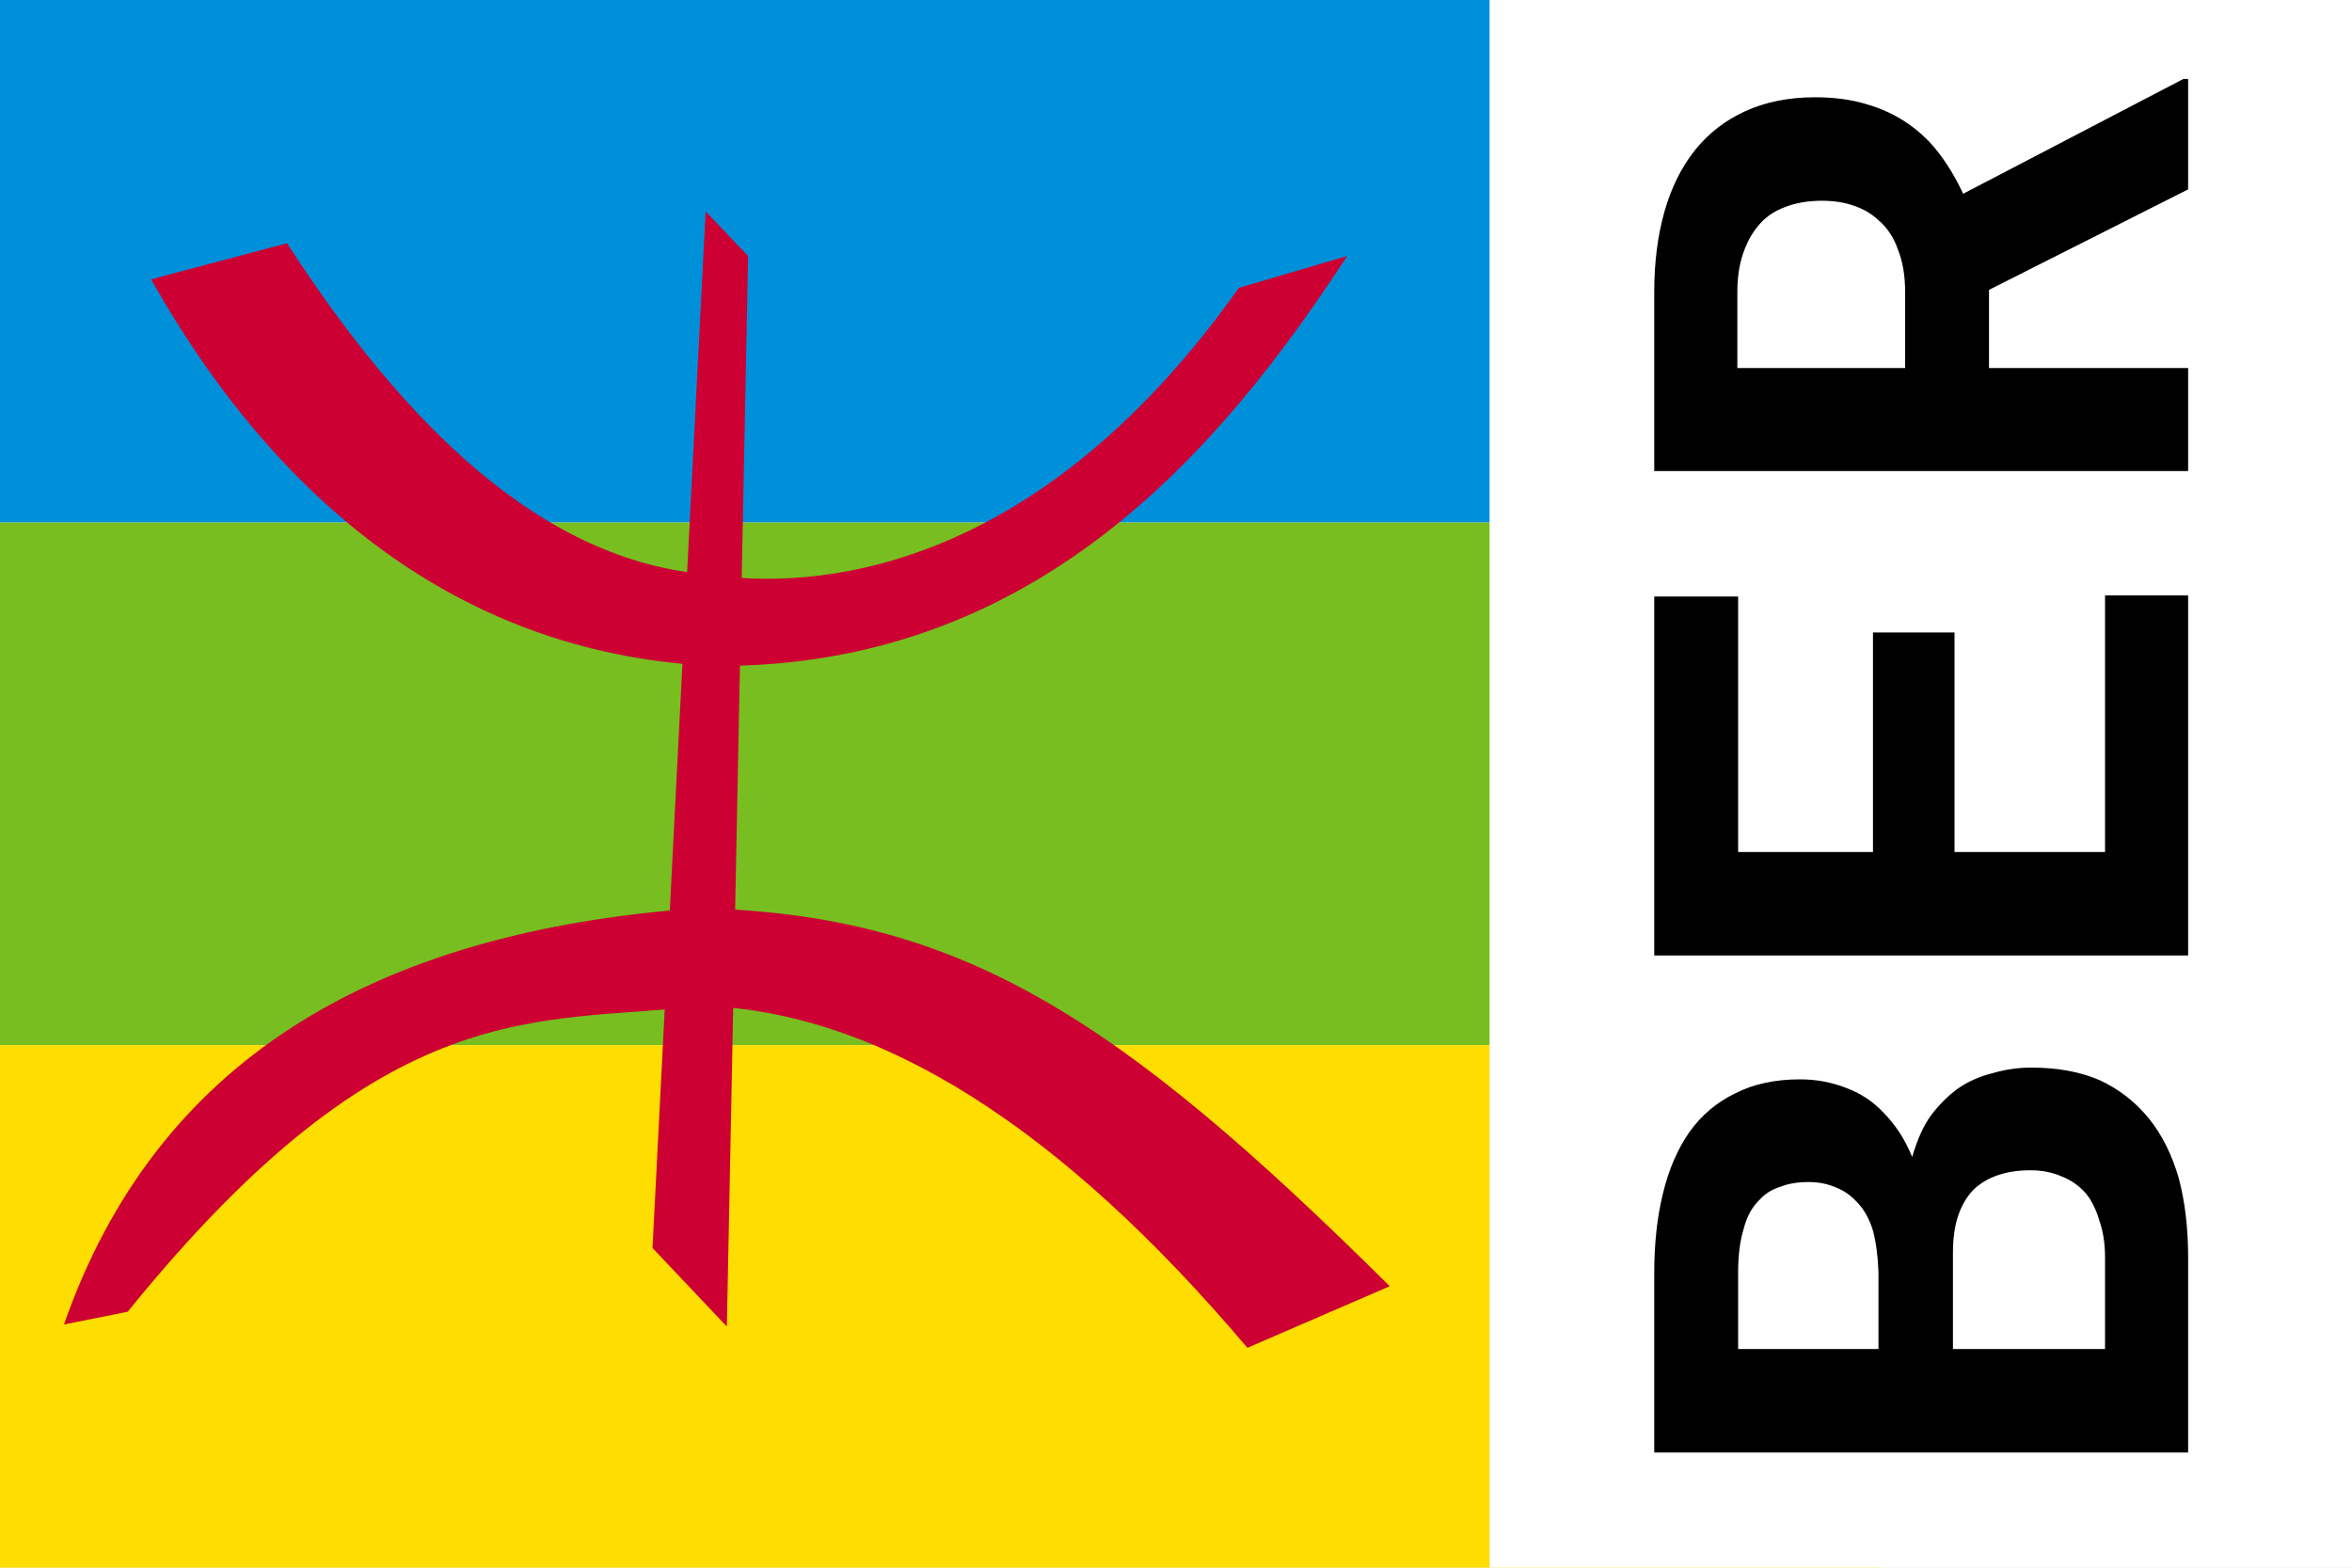
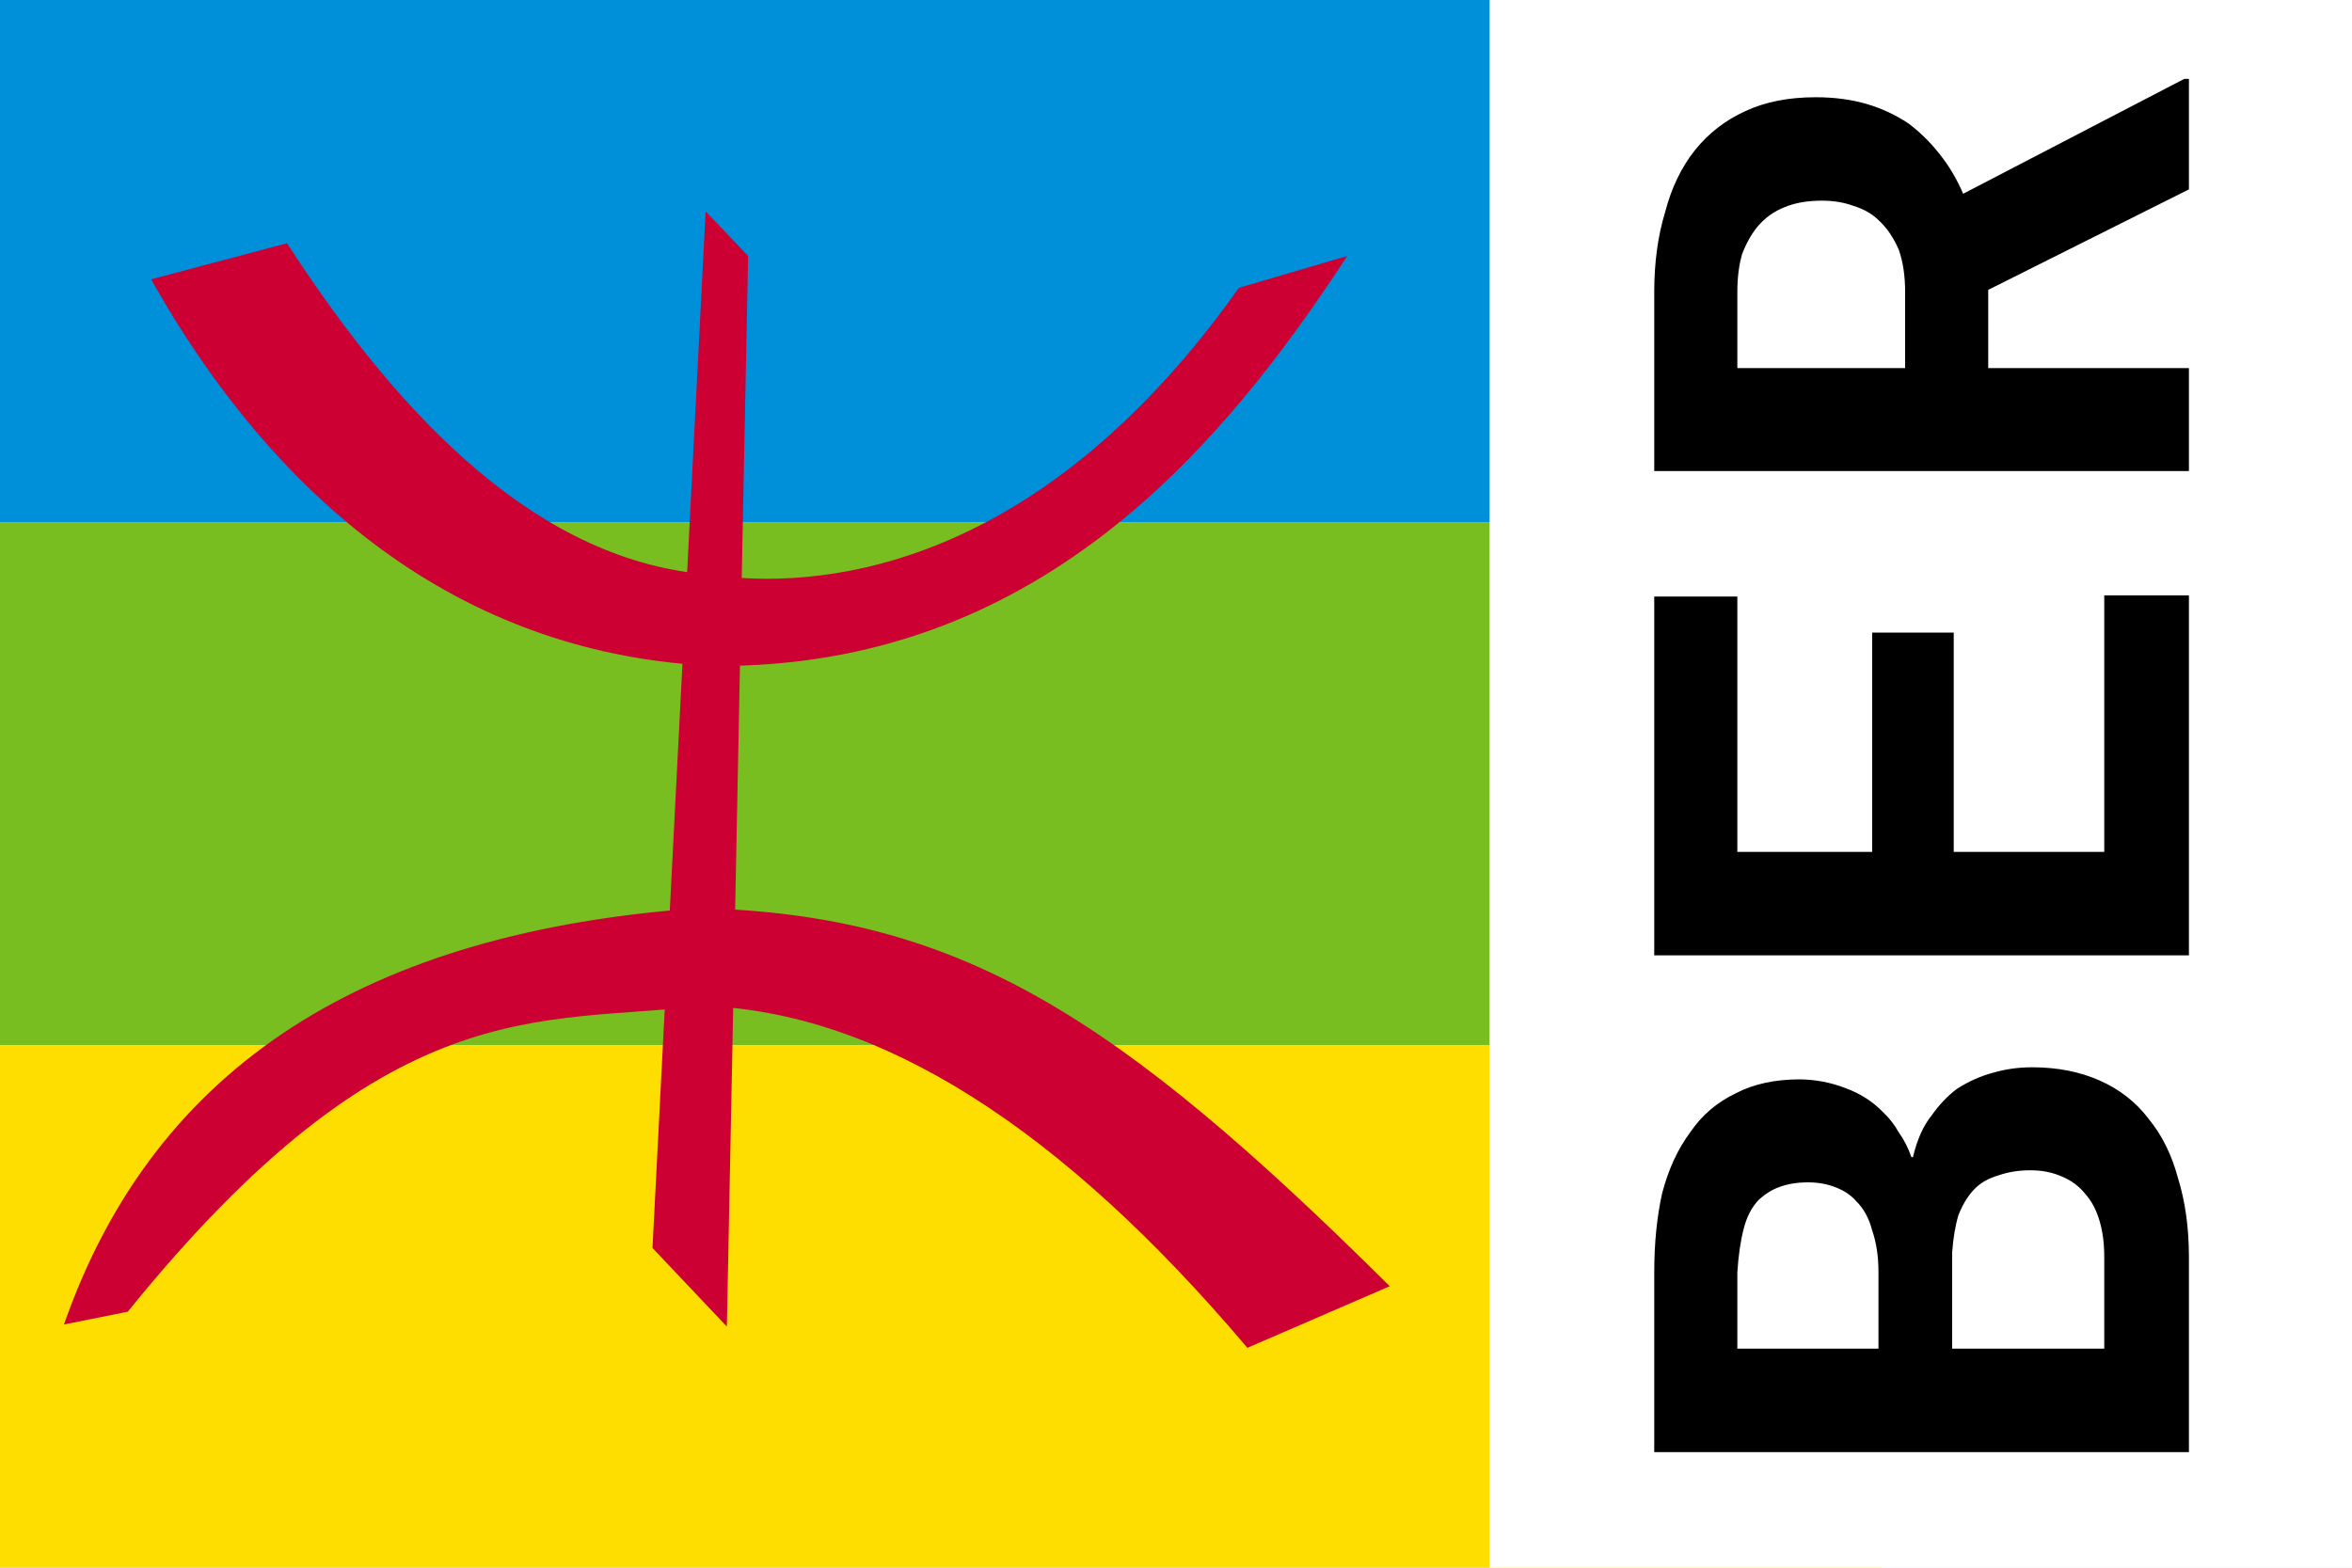
<svg xmlns="http://www.w3.org/2000/svg" width="30" height="20">
  <symbol id="Berber_flag" width="30" height="20" viewBox="0 0 900 600">
    <path d="M0 0h900v200H0z" fill="#0090DA" />
    <path d="M0 200h900v200H0z" fill="#78BE20" />
    <path d="M0 400h900v200H0z" fill="#FEDD00" />
    <path d="m429.68 477.64 28.455 30.081 8.13-409.75-16.26-17.073z" fill="#C03" />
    <path d="m657.32 515.85 54.471-23.577c-104.88-104.06-165.04-142.28-264.22-144.71-126.02 8.943-208.13 59.349-243.09 159.35l24.39-4.878c99.999-123.58 156.91-109.76 220.32-117.07 67.479 2.439 136.58 46.341 208.13 130.89v-3e-4zm-367.48-422.76-52.032 13.821c50.406 89.43 122.76 143.9 215.44 147.97 122.76.813 193.49-82.113 242.27-156.91l-41.463 12.195c-78.861 111.38-164.23 115.45-202.44 109.76-64.227-4.878-117.07-57.723-161.79-126.83z" fill="#C03" />
  </symbol>
  <use x="-6" href="#Berber_flag" />
  <path d="M19 0h11v20H19z" fill="#fff" />
-   <path transform="matrix(0 -.1.1 0 0 0)" d="m-185.3 279.1h24.9q5.6 0 10.1-1.2 4.5-1.3 7.6-3.8 3.2-2.6 4.9-6.3 1.6-3.7 1.6-8.7 0-2.5-.7-4.9-.6-2.5-2-4.5-1.4-1.9-3.4-3.4-1.9-1.4-5.3-2.4 1.7-.7 3.1-1.6 1.5-1 2.6-2.1 2.1-2 3.1-4.7 1.1-2.8 1.1-5.9 0-4.8-1.8-8.3-1.7-3.5-4.9-5.8-3.3-2.3-7.9-3.4-4.5-1.1-10.1-1.1h-22.9zm13.2-30h12.3q2.8 0 4.8.7t3.3 2q1.2 1.3 1.8 3.1t.6 4.1q0 2.2-.8 4-.7 1.8-2.2 3.1-1.4 1.1-3.5 1.7-2 .7-4.6.7h-11.7zm0-9.5v-17.9h9.8q3.2 0 5.5.7 2.4.6 3.8 2.1 1.1 1 1.6 2.6.6 1.5.6 3.6 0 1.9-.7 3.5-.6 1.5-1.8 2.6-1.4 1.4-3.7 2.1-2.3.6-5.3.7zm91.41 9.7v-10.4h-28.01v-17.2h32.6v-10.7h-45.8v68.1h45.94v-10.6h-32.74v-19.2zm43.71 4.4 12.82 25.4h14.09v-.6l-14.65-28.1q2.81-1.3 5.06-3 2.29-1.7 3.93-4.1 1.59-2.3 2.43-5.2.89-2.9.89-6.6 0-5-1.78-8.9-1.73-3.8-4.96-6.4-3.27-2.6-7.86-3.9t-10.25-1.3h-22.84v68.1h13.15v-25.4zm-9.97-10.7v-21.4h9.69q2.71 0 4.82.7t3.56 1.9q1.64 1.3 2.43 3.4.84 2.1.84 4.8 0 2.3-.65 4.1-.61 1.8-1.83 3.1-1.45 1.7-3.79 2.5-2.29.9-5.34.9z" />
+   <path transform="matrix(0 -.2.2 0 0 0)" d="m-92.63 139.6h12.43q2.81 0 5.06-.7 2.24-.6 3.81-1.9 1.57-1.2 2.41-3.1t.84-4.3q0-1.3-.35-2.5-.32-1.2-1.03-2.3-.68-.9-1.68-1.6-.98-.8-2.67-1.2v-.1q.87-.3 1.57-.8.72-.4 1.29-1 1.03-1 1.54-2.4.54-1.4.56-2.9 0-2.4-.89-4.1-.86-1.8-2.48-2.9-1.61-1.2-3.91-1.8-2.27-.5-5.05-.5h-11.45zm6.6-15.1h6.14q1.38.1 2.38.4 1.01.4 1.64 1t.91 1.6q.31.9.31 2t-.4 2q-.37.9-1.12 1.5-.68.6-1.71.9-1.01.3-2.3.3h-5.85zm0-4.7v-9h4.87q1.59.1 2.76.4 1.2.3 1.9 1 .54.6.79 1.3.29.8.29 1.8t-.33 1.8q-.31.8-.89 1.3-.7.7-1.85 1-1.15.4-2.65.4zm45.68 4.8v-5.2h-13.99v-8.6h16.29v-5.3h-22.89v34.1h22.96v-5.4h-16.36v-9.6zm21.86 2.2 6.41 12.8h7.047v-.3l-7.327-14.1q1.41-.6 2.529-1.5 1.147-.9 1.966-2 .796-1.2 1.217-2.6.445-1.5.445-3.3 0-2.6-.89-4.5-.866-1.9-2.48-3.2-1.637-1.3-3.937-1.9-2.29-.7-5.12-.7h-11.42v34.1h6.57v-12.8zm-4.99-5.3v-10.7h4.85q1.36 0 2.41.3 1.05.4 1.78 1 .82.7 1.22 1.7.42 1 .42 2.4 0 1.1-.33 2-.31 1-.91 1.6-.73.8-1.9 1.3-1.15.4-2.67.4z" />
</svg>
